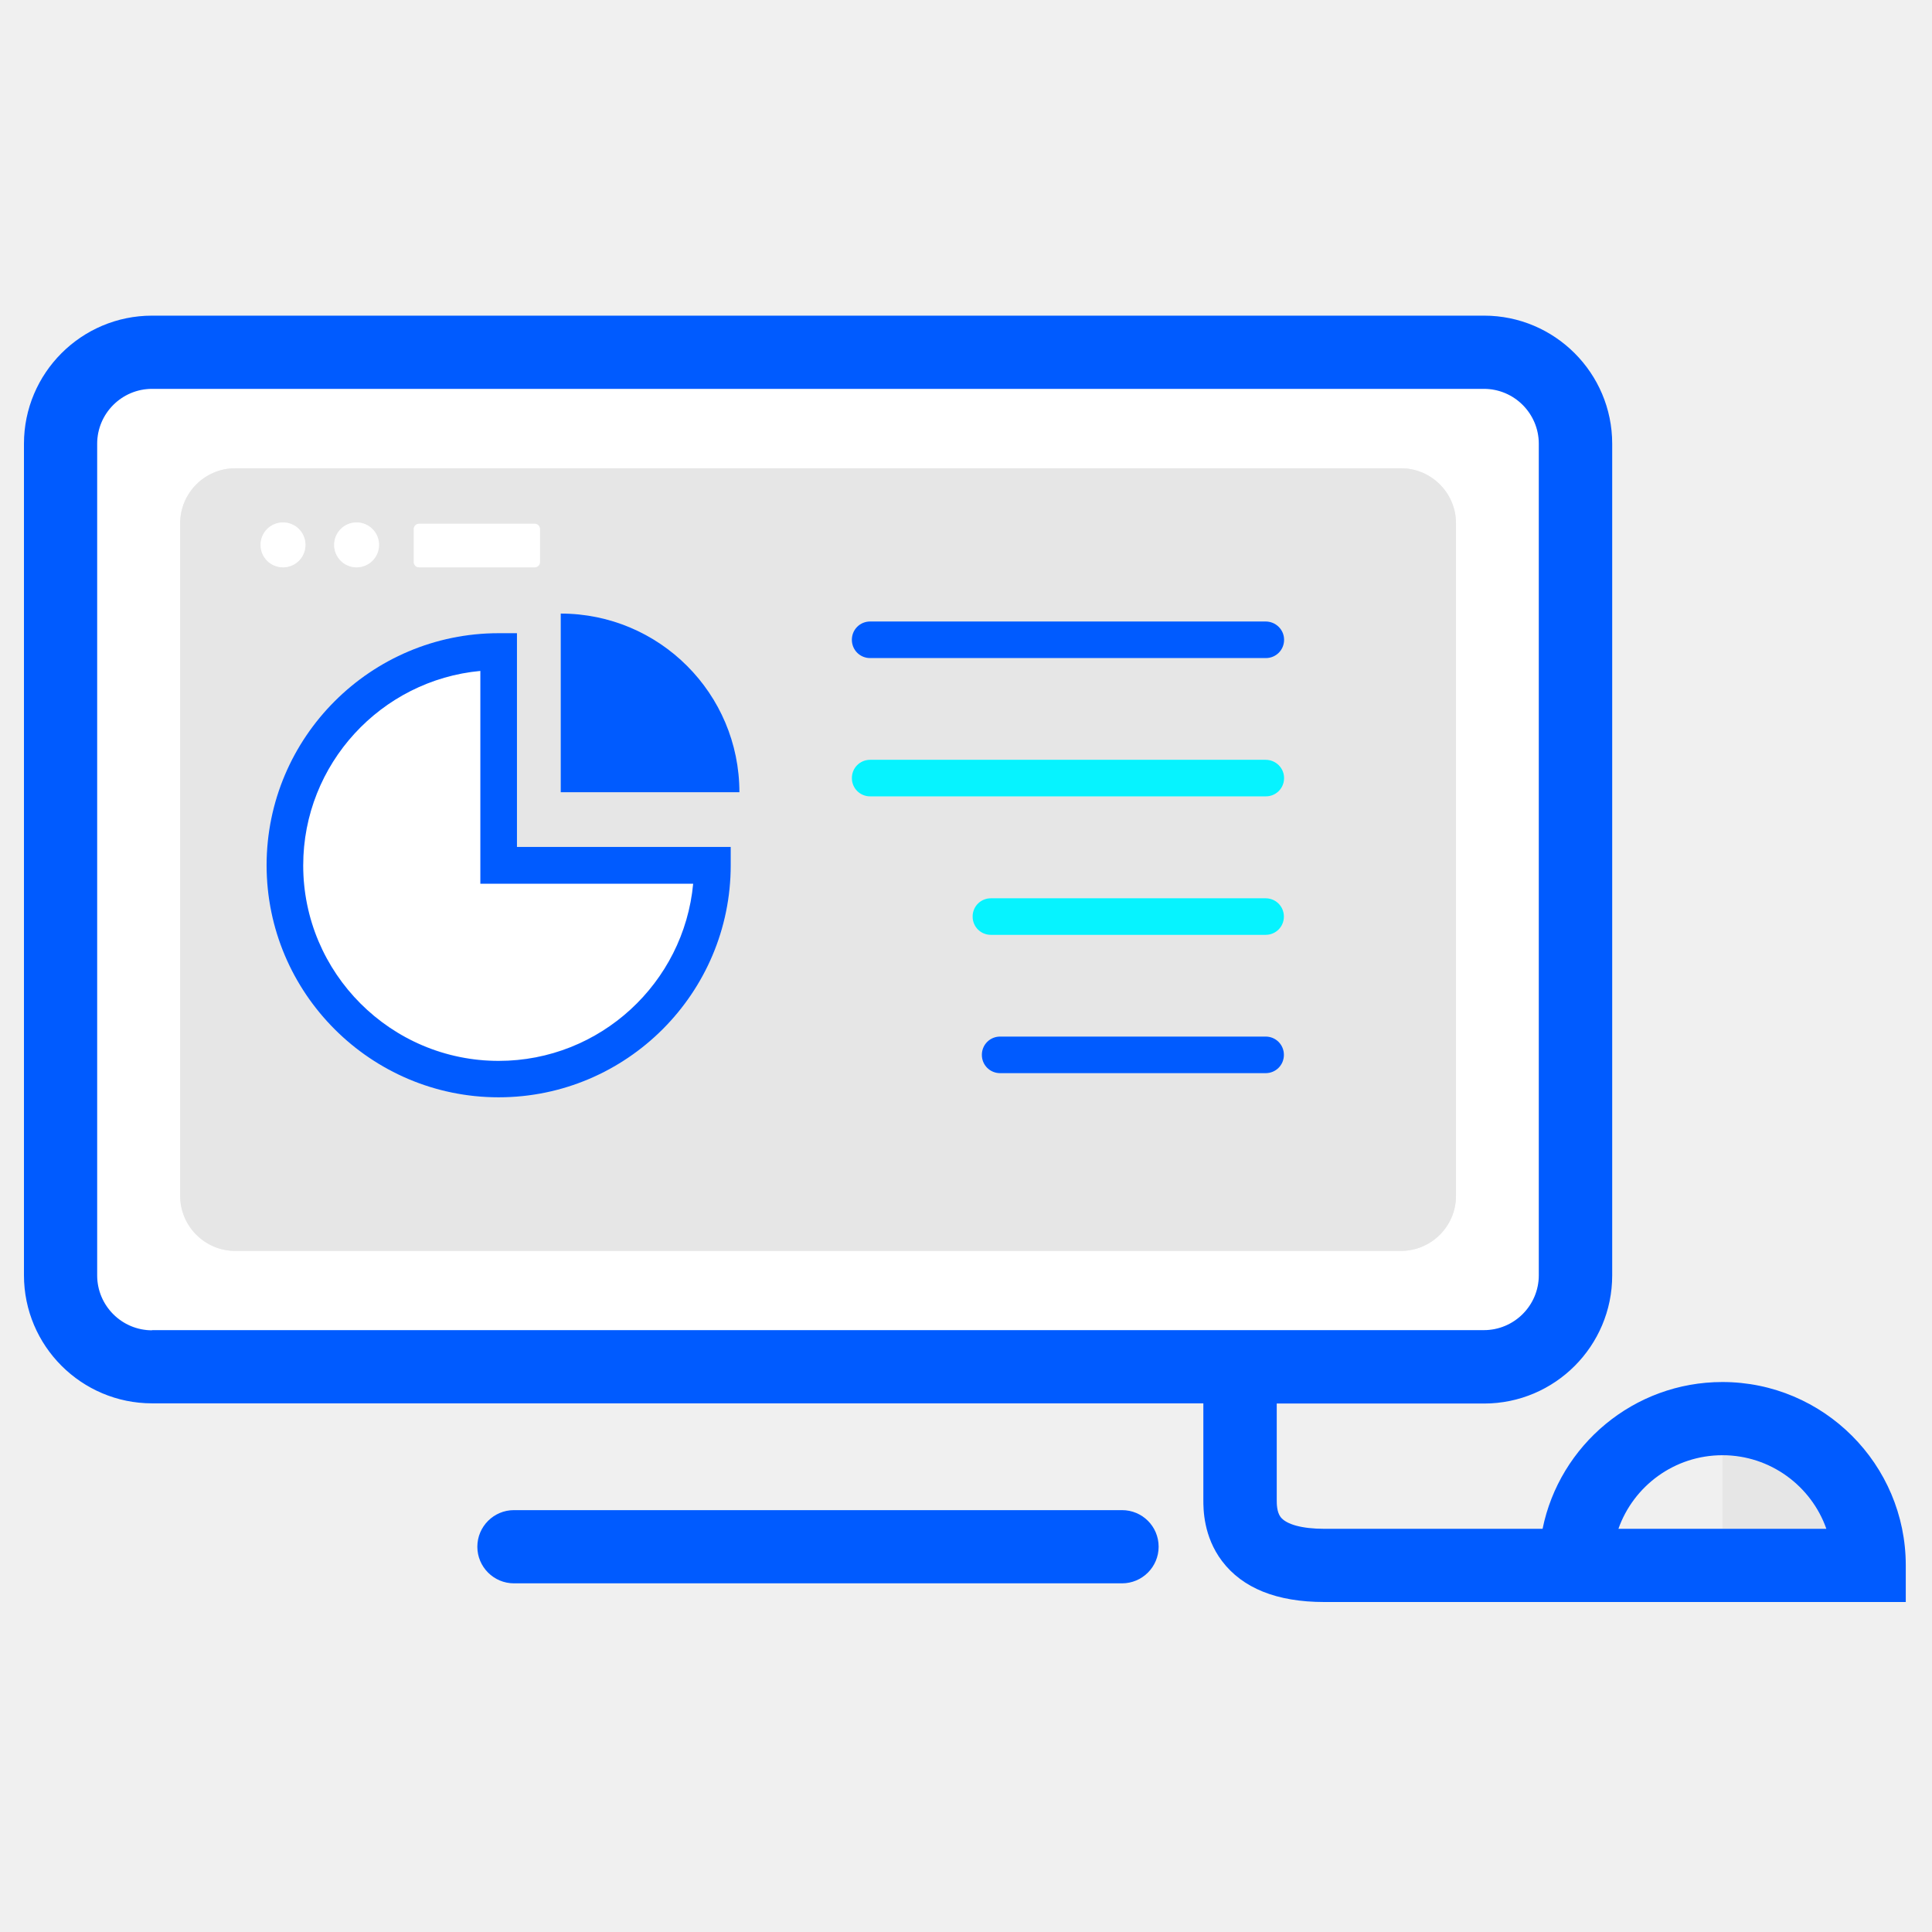
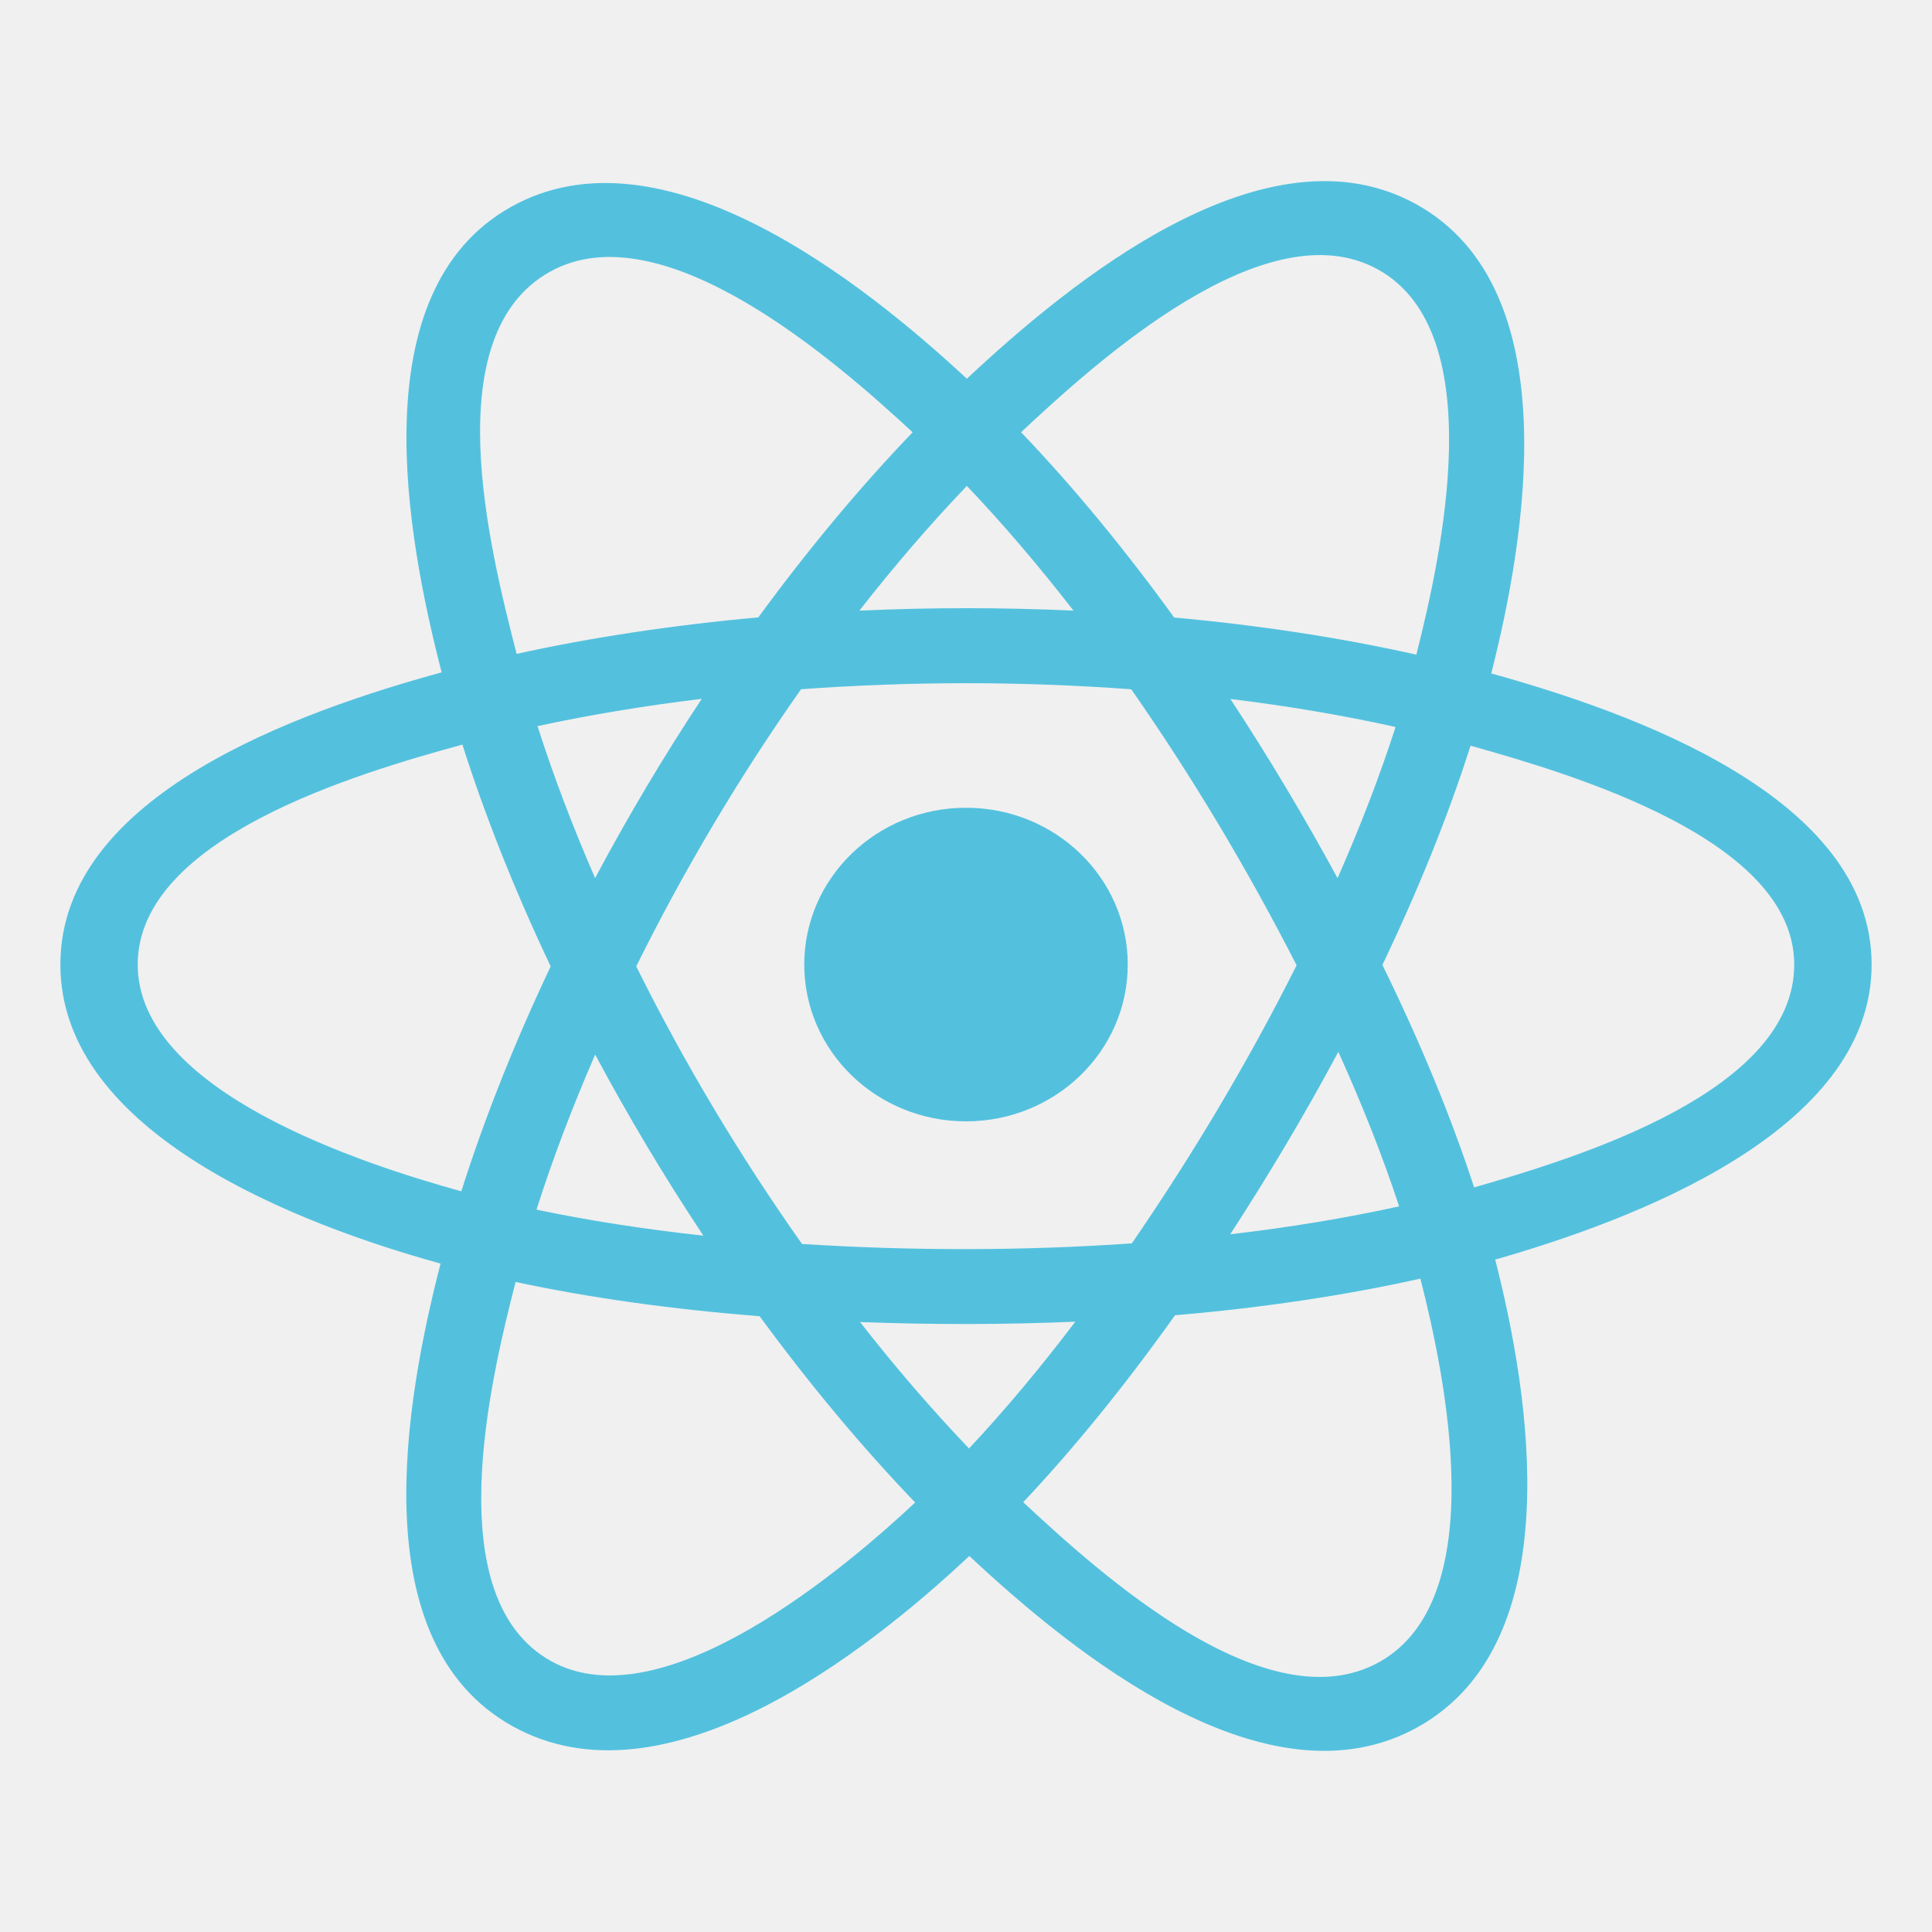
- <svg xmlns="http://www.w3.org/2000/svg" viewBox="0 0 1024 1024" class="icon" version="1.1" fill="#000000">
+ <svg xmlns="http://www.w3.org/2000/svg" viewBox="0 0 32 32" fill="none">
  <g id="SVGRepo_bgCarrier" stroke-width="0" />
  <g id="SVGRepo_tracerCarrier" stroke-linecap="round" stroke-linejoin="round" />
  <g id="SVGRepo_iconCarrier">
-     <path d="M594.7 800.4H272.4c-10.7 0-19.4 8.7-19.4 19.4s8.7 19.4 19.4 19.4h322.3c10.7 0 19.4-8.7 19.4-19.4 0-10.8-8.7-19.4-19.4-19.4z" fill="#005BFF" />
-     <path d="M912.9 771.4v39H968c-8.1-22.7-29.7-39-55.1-39z" fill="#E6E6E6" />
-     <path d="M815.6 675.9V235.2c0-16.1-13.1-29.1-29.1-29.1H80.6c-16.1 0-29.1 13.1-29.1 29.1v440.7c0 16.1 13.1 29.1 29.1 29.1h705.9c16.1 0.1 29.1-13 29.1-29.1z m-43.9-42c0 16-13.1 29.1-29.1 29.1h-618c-16 0-29.1-13.1-29.1-29.1V277.3c0-16 13.1-29.1 29.1-29.1h618c16 0 29.1 13.1 29.1 29.1v356.6z" fill="#FFFFFF" />
-     <path d="M742.6 248.2h-618c-16 0-29.1 13.1-29.1 29.1v356.6c0 16 13.1 29.1 29.1 29.1h618c16 0 29.1-13.1 29.1-29.1V277.3c0-16-13.1-29.1-29.1-29.1z m-523.3 32.2c0-1.6 1.3-2.8 2.8-2.8h61.3c1.6 0 2.8 1.3 2.8 2.8v17.5c0 1.6-1.3 2.8-2.8 2.8h-61.3c-1.6 0-2.8-1.3-2.8-2.8v-17.5z m-30.3-3.5c6.6 0 11.9 5.3 11.9 11.9s-5.3 11.9-11.9 11.9c-6.6 0-11.9-5.3-11.9-11.9s5.4-11.9 11.9-11.9z m-39 0c6.6 0 11.9 5.3 11.9 11.9s-5.3 11.9-11.9 11.9c-6.6 0-11.9-5.3-11.9-11.9s5.3-11.9 11.9-11.9z m237.3 181.7c0 67.8-55.2 123-123 123s-123-55.2-123-123 55.2-123 123-123h9.7v113.3h113.3v9.7z m-90.1-38.7v-94.7c52.3 0 94.7 42.4 94.7 94.7h-94.7z m373.6 148.9H530.1c-5.4 0-9.7-4.3-9.7-9.7 0-5.4 4.3-9.7 9.7-9.7h140.7c5.4 0 9.7 4.3 9.7 9.7 0 5.3-4.3 9.7-9.7 9.7z m0-73.3H525.2c-5.4 0-9.7-4.3-9.7-9.7s4.3-9.7 9.7-9.7h145.6c5.4 0 9.7 4.3 9.7 9.7s-4.3 9.7-9.7 9.7z m0-73.4H461.2c-5.4 0-9.7-4.3-9.7-9.7s4.3-9.7 9.7-9.7h209.7c5.4 0 9.7 4.3 9.7 9.7s-4.4 9.7-9.8 9.7z m0-73.3H461.2c-5.4 0-9.7-4.3-9.7-9.7s4.3-9.7 9.7-9.7h209.7c5.4 0 9.7 4.3 9.7 9.7s-4.4 9.7-9.8 9.7z" fill="#E6E6E6" />
-     <path d="M254.6 355.5c-52.6 4.9-93.9 49.3-93.9 103.1 0 57.1 46.5 103.6 103.6 103.6 53.8 0 98.2-41.3 103.1-93.9H254.6V355.5z" fill="#FFFFFF" />
-     <path d="M274 335.6h-9.7c-67.8 0-123 55.2-123 123s55.2 123 123 123 123-55.2 123-123v-9.7H274V335.6z m93.4 132.8c-4.9 52.6-49.3 93.9-103.1 93.9-57.1 0-103.6-46.5-103.6-103.6 0-53.8 41.3-98.2 93.9-103.1v112.8h112.8z" fill="#005BFF" />
-     <path d="M297.2 325.2v94.7h94.7c0-52.3-42.4-94.7-94.7-94.7z" fill="#005BFF" />
-     <path d="M150 288.8m-11.9 0a11.9 11.9 0 1 0 23.8 0 11.9 11.9 0 1 0-23.8 0Z" fill="#FFFFFF" />
-     <path d="M189 288.8m-11.9 0a11.9 11.9 0 1 0 23.8 0 11.9 11.9 0 1 0-23.8 0Z" fill="#FFFFFF" />
-     <path d="M222.1 300.7h61.3c1.6 0 2.8-1.3 2.8-2.8v-17.5c0-1.6-1.3-2.8-2.8-2.8h-61.3c-1.6 0-2.8 1.3-2.8 2.8v17.5c0 1.6 1.3 2.8 2.8 2.8z" fill="#FFFFFF" />
-     <path d="M912.9 732.5c-47 0-86.3 33.5-95.3 77.8H701.9c-11.7 0-20.2-2.3-23.2-6.3-2-2.7-2-7-2-9v-51.1h109.9c37.5 0 67.9-30.5 67.9-67.9V235.2c0-37.5-30.5-67.9-67.9-67.9h-706c-37.5 0-67.9 30.5-67.9 67.9v440.7c0 37.5 30.5 67.9 67.9 67.9h557.2V795c0 4.8 0 19.3 9.9 32.4 10.9 14.4 29.1 21.7 54.2 21.7h308.2v-19.4c0-53.6-43.6-97.2-97.2-97.2zM80.6 705.1c-16.1 0-29.1-13.1-29.1-29.1V235.2c0-16.1 13.1-29.1 29.1-29.1h705.9c16.1 0 29.1 13.1 29.1 29.1v440.7c0 16.1-13.1 29.1-29.1 29.1H80.6z m832.3 105.2h-55.1c8-22.7 29.7-39 55.1-39s47.1 16.3 55.1 39h-55.1z" fill="#005BFF" />
-     <path d="M670.8 329.4H461.2c-5.4 0-9.7 4.3-9.7 9.7s4.3 9.7 9.7 9.7h209.7c5.4 0 9.7-4.3 9.7-9.7s-4.4-9.7-9.8-9.7z" fill="#005BFF" />
-     <path d="M670.8 402.7H461.2c-5.4 0-9.7 4.3-9.7 9.7s4.3 9.7 9.7 9.7h209.7c5.4 0 9.7-4.3 9.7-9.7s-4.4-9.7-9.8-9.7zM670.8 476.1H525.2c-5.4 0-9.7 4.3-9.7 9.7s4.3 9.7 9.7 9.7h145.6c5.4 0 9.7-4.3 9.7-9.7s-4.3-9.7-9.7-9.7z" fill="#06F3FF" />
-     <path d="M670.8 549.4H530.1c-5.4 0-9.7 4.3-9.7 9.7 0 5.4 4.3 9.7 9.7 9.7h140.7c5.4 0 9.7-4.3 9.7-9.7 0-5.4-4.3-9.7-9.7-9.7z" fill="#005BFF" />
+     <path d="M18.679 15.976C18.679 14.541 17.48 13.379 16 13.379C14.521 13.379 13.321 14.541 13.321 15.976C13.321 17.41 14.521 18.573 16 18.573C17.48 18.573 18.679 17.41 18.679 15.976Z" fill="#53C1DE" />
+     <path fill-rule="evenodd" clip-rule="evenodd" d="M24.7 11.154C25.266 8.925 25.977 4.791 23.47 3.39C20.975 1.995 17.728 4.668 16.014 6.273C14.304 4.684 10.966 2.022 8.462 3.428C5.968 4.828 6.737 8.893 7.315 11.136C4.988 11.776 1 13.156 1 15.976C1 18.787 4.984 20.289 7.297 20.929C6.717 23.184 5.986 27.191 8.483 28.588C10.997 29.993 14.325 27.395 16.055 25.772C17.781 27.386 20.997 30.002 23.492 28.601C25.996 27.196 25.344 23.118 24.765 20.863C27.007 20.221 31 18.752 31 15.976C31 13.184 26.99 11.792 24.7 11.154ZM24.416 19.667C24.037 18.502 23.524 17.262 22.897 15.982C23.495 14.732 23.988 13.509 24.357 12.351C26.036 12.823 29.718 13.901 29.718 15.976C29.718 18.07 26.185 19.159 24.416 19.667ZM22.85 27.526C20.988 28.571 18.222 26.07 16.948 24.881C17.793 23.984 18.638 22.942 19.462 21.785C20.913 21.66 22.283 21.456 23.526 21.178C23.933 22.773 24.72 26.476 22.85 27.526ZM9.124 27.511C7.261 26.47 8.113 22.895 8.54 21.233C9.768 21.497 11.129 21.686 12.582 21.801C13.412 22.933 14.282 23.974 15.158 24.886C14.075 25.901 10.995 28.557 9.124 27.511ZM2.281 15.976C2.281 13.874 5.942 12.803 7.659 12.333C8.035 13.517 8.527 14.754 9.121 16.006C8.519 17.277 8.02 18.534 7.641 19.732C6.004 19.278 2.281 18.079 2.281 15.976ZM9.104 4.504C10.973 3.454 13.875 6.01 15.116 7.16C14.244 8.068 13.383 9.101 12.56 10.226C11.149 10.353 9.799 10.557 8.557 10.83C8.091 9.021 7.236 5.552 9.104 4.504ZM20.379 11.577C21.337 11.694 22.254 11.85 23.115 12.041C22.856 12.844 22.534 13.684 22.154 14.545C21.604 13.533 21.014 12.542 20.379 11.577ZM16.014 8.048C16.605 8.669 17.197 9.362 17.78 10.114C16.599 10.06 15.415 10.06 14.234 10.114C14.817 9.368 15.414 8.676 16.014 8.048ZM9.857 14.544C9.483 13.686 9.164 12.842 8.903 12.027C9.759 11.842 10.672 11.69 11.623 11.575C10.987 12.537 10.397 13.528 9.857 14.544ZM11.65 20.466C10.668 20.359 9.741 20.215 8.886 20.035C9.15 19.206 9.477 18.343 9.858 17.467C10.406 18.493 11.005 19.494 11.65 20.466ZM16.05 23.991C15.442 23.356 14.836 22.653 14.245 21.897C15.433 21.942 16.623 21.942 17.811 21.891C17.227 22.661 16.637 23.365 16.05 23.991ZM22.167 17.422C22.568 18.308 22.906 19.166 23.174 19.981C22.304 20.173 21.365 20.328 20.376 20.444C21.015 19.461 21.615 18.454 22.167 17.422ZM18.747 20.594C16.93 20.72 15.102 20.719 13.284 20.604C12.251 19.142 11.331 17.603 10.538 16.006C11.328 14.412 12.24 12.876 13.268 11.416C15.088 11.283 16.918 11.282 18.737 11.417C19.756 12.877 20.668 14.409 21.476 15.988C20.677 17.581 19.759 19.12 18.747 20.594ZM22.83 4.467C24.701 5.513 23.868 9.227 23.459 10.843C22.215 10.564 20.863 10.357 19.448 10.228C18.624 9.09 17.77 8.055 16.912 7.159C18.169 5.984 20.978 3.431 22.83 4.467Z" fill="#53C1DE" />
  </g>
</svg>
